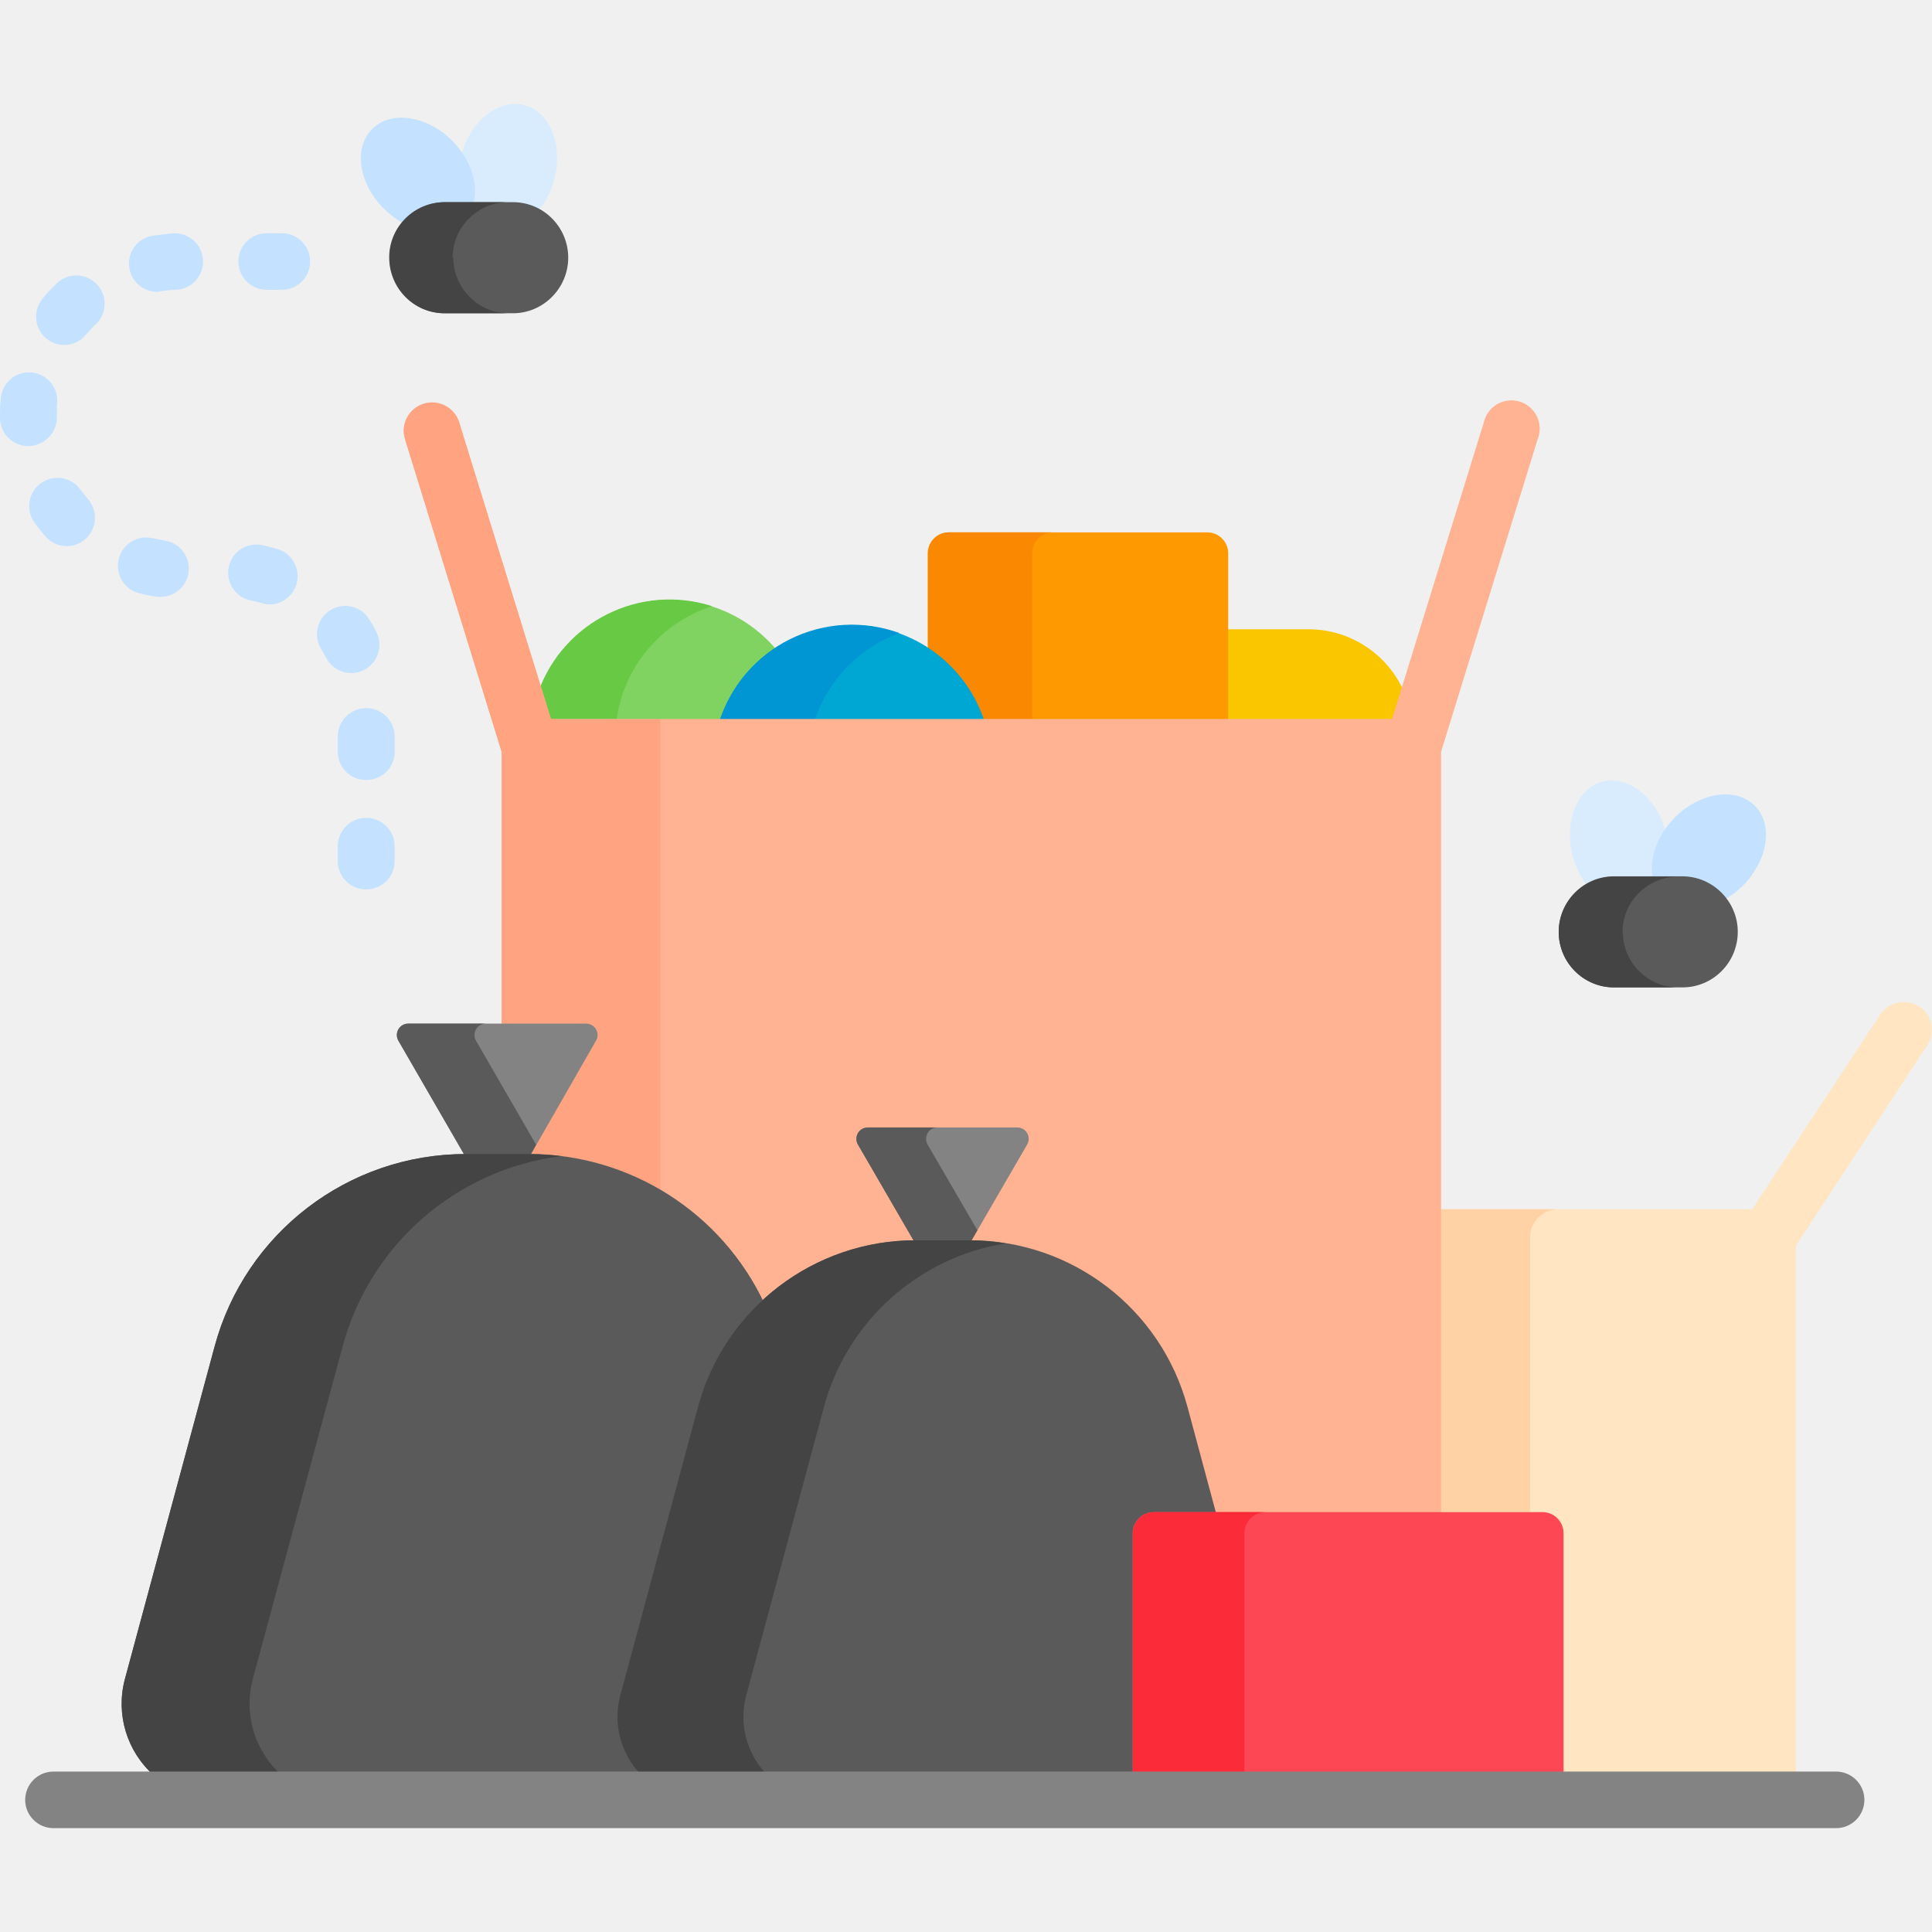
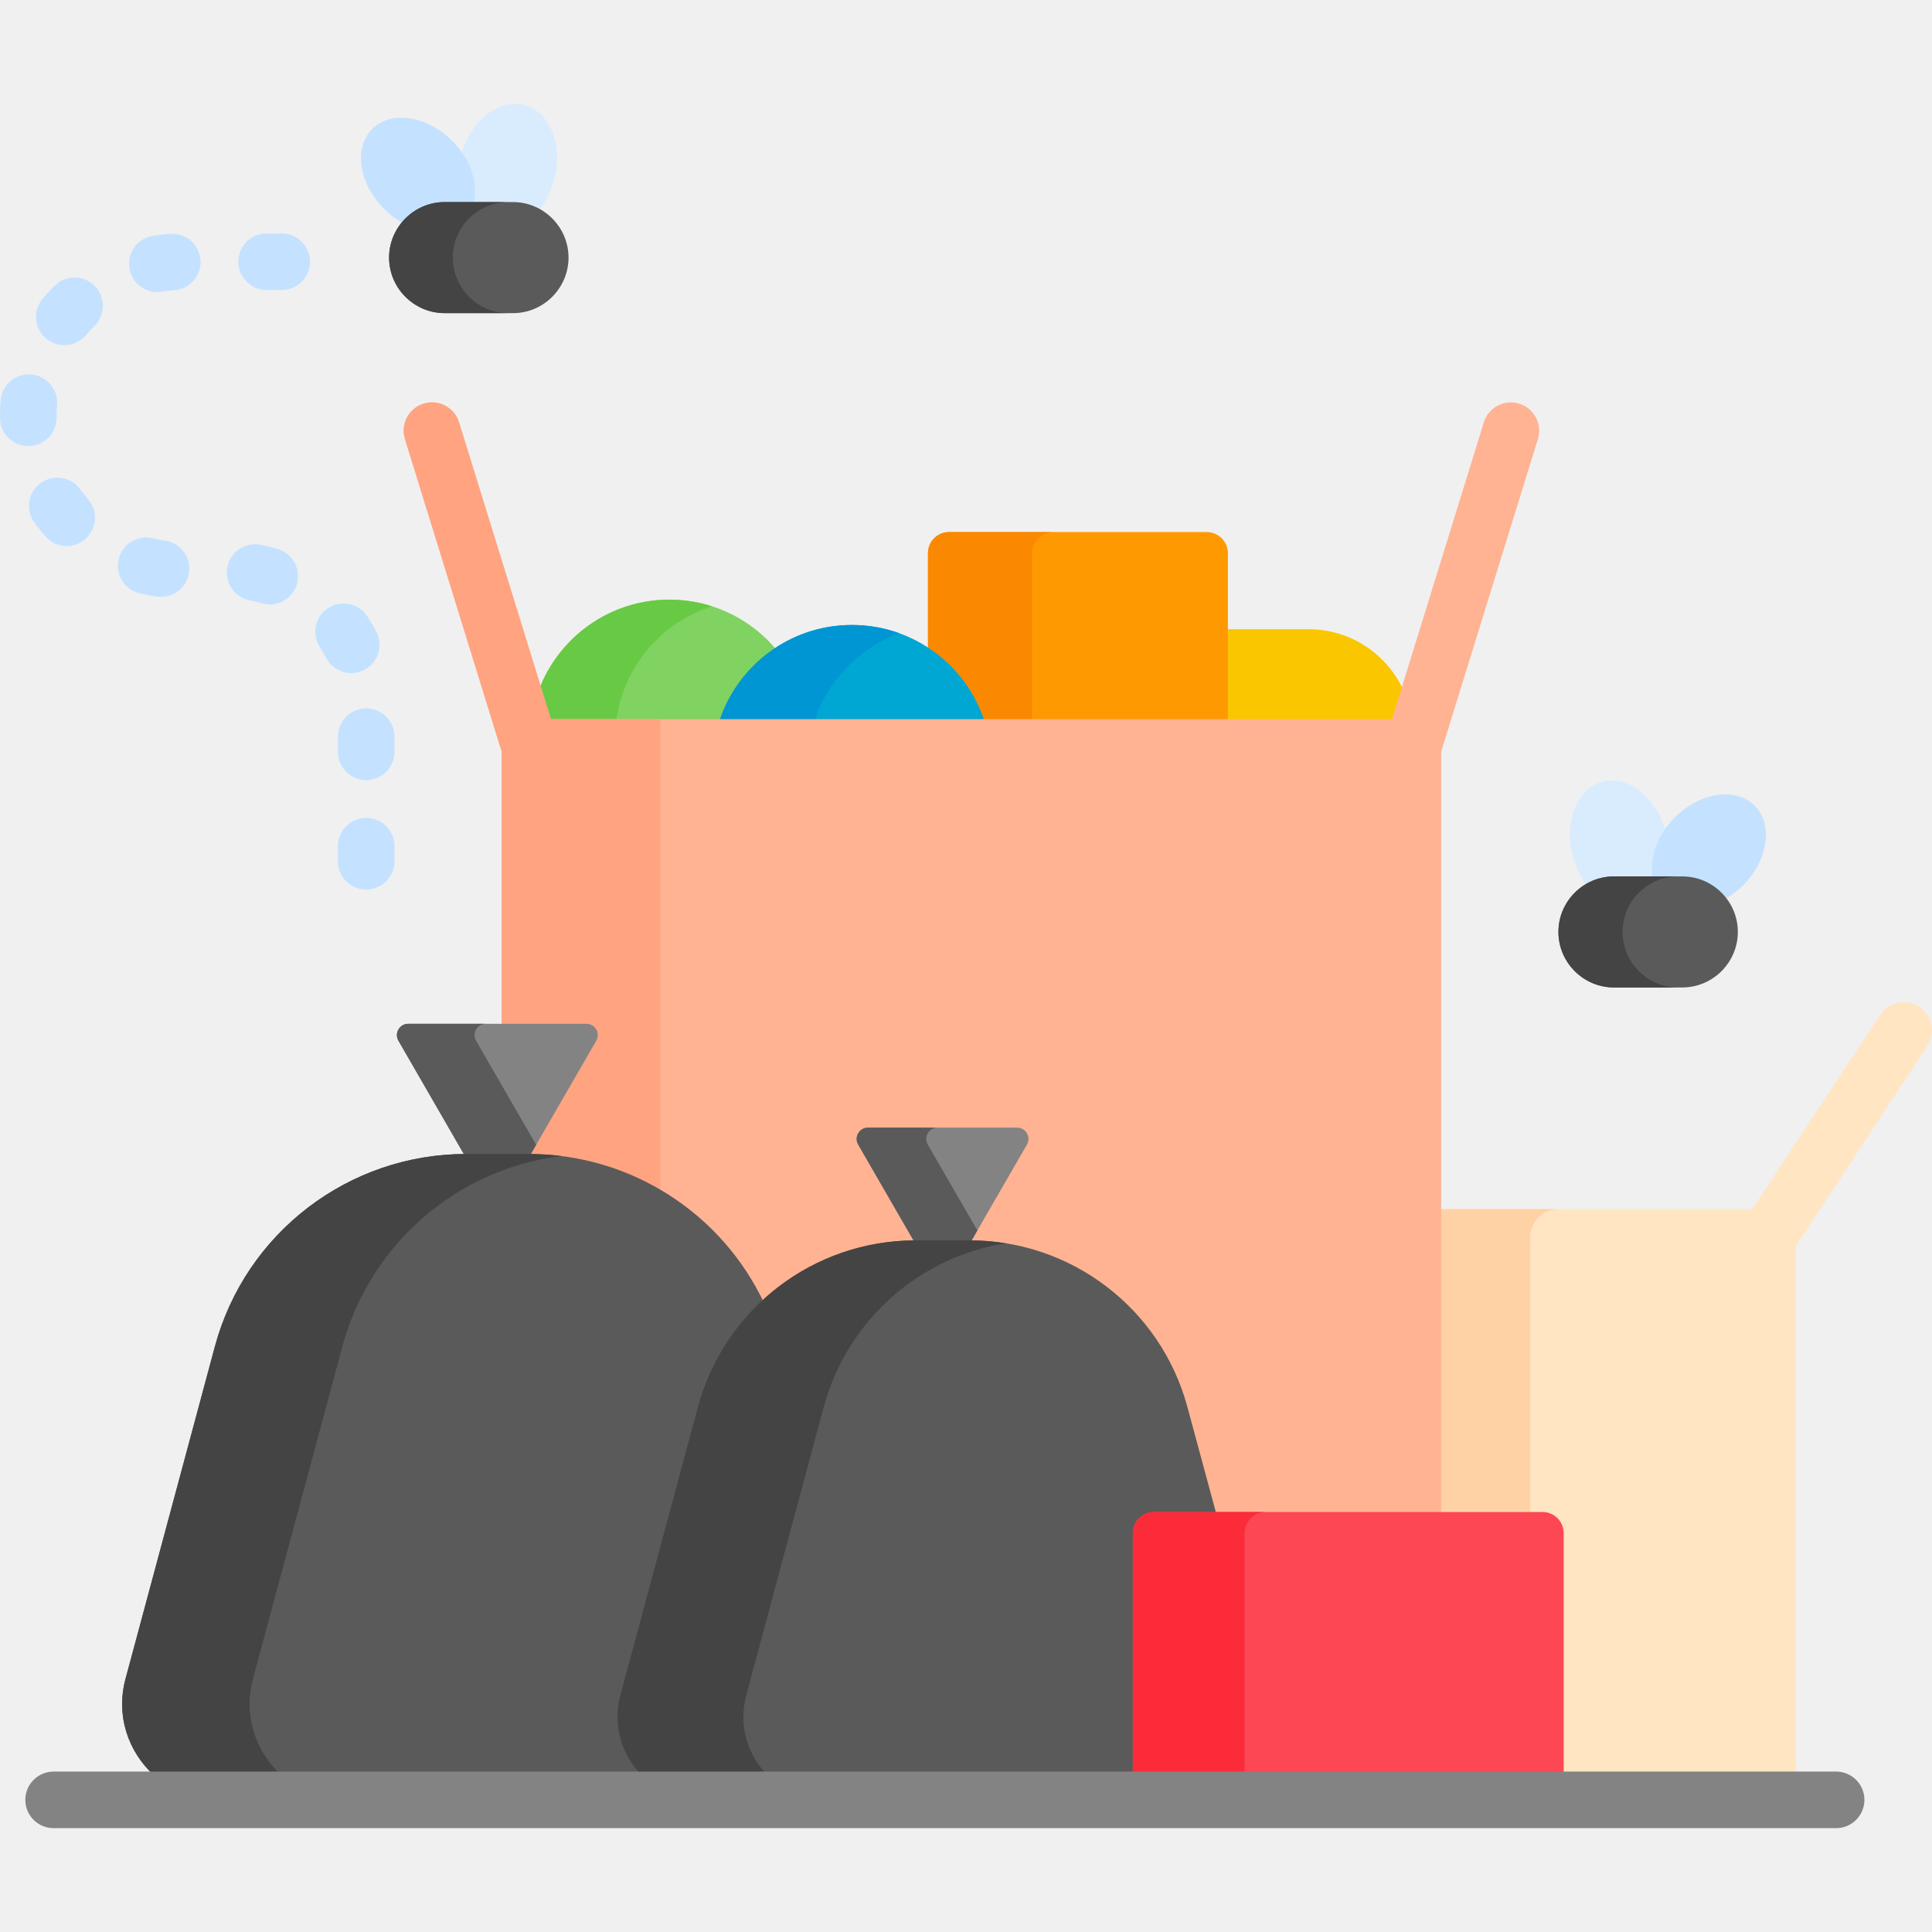
- <svg xmlns="http://www.w3.org/2000/svg" width="56" height="56" fill="none">
-   <g clip-path="url(#a)">
-     <path fill="#FAC600" d="m40.43 20.95.27-.89a3.02 3.02 0 0 0-2.77-1.82h-2.65a3.02 3.02 0 0 0-3 2.71h8.15Z" />
-     <path fill="#FE9901" d="M35.6 20.95v-4.92a.61.61 0 0 0-.62-.6H27.5a.61.61 0 0 0-.61.6v4.92h8.7Z" />
-     <path fill="#FB8801" d="M29.92 20.95v-4.92c0-.33.27-.6.6-.6h-3.01a.61.61 0 0 0-.61.6v4.92h3.02Z" />
-     <path fill="#80D261" d="M15.89 20.95h7.53a4.04 4.04 0 0 0-7.81-.9l.28.9Z" />
-     <path fill="#68CA44" d="M15.89 20.95h1.97c.18-1.59 1.29-2.9 2.78-3.38a4.04 4.04 0 0 0-5.03 2.47l.28.91Z" />
-     <path fill="#00A7D3" d="M28.55 20.95a4.04 4.04 0 0 0-7.71 0h7.71Z" />
-     <path fill="#0096D3" d="M23.59 20.95a4.05 4.05 0 0 1 2.48-2.6 4.03 4.03 0 0 0-5.23 2.6h2.75Z" />
-     <path fill="#D8ECFE" d="M14.87 5.97c.25 0 .5.06.7.17.22-.24.39-.55.49-.91.27-1-.1-1.98-.85-2.18-.74-.2-1.57.44-1.84 1.44a2.2 2.2 0 0 0 .08 1.48h1.42Z" />
-     <path fill="#C4E2FF" d="M12.89 5.97h.81c.2-.57-.03-1.32-.6-1.9-.73-.72-1.77-.88-2.31-.33-.55.54-.4 1.58.34 2.31.19.19.4.34.61.45a1.5 1.5 0 0 1 1.15-.53Z" />
-     <path fill="#5A5A5A" d="M12.89 9.08h1.98c.88 0 1.6-.73 1.6-1.61 0-.89-.72-1.61-1.6-1.61h-1.98c-.89 0-1.61.72-1.61 1.6 0 .9.72 1.62 1.6 1.62Z" />
-     <path fill="#444" d="M13.12 7.47c0-.89.73-1.61 1.61-1.61H12.9c-.89 0-1.61.72-1.61 1.6 0 .9.72 1.62 1.6 1.62h1.85c-.88 0-1.6-.73-1.6-1.61Z" />
-     <path fill="#D8ECFE" d="M46.04 25.71c.22-.12.47-.2.74-.2h1.45c.16-.4.2-.9.05-1.41-.27-1-1.1-1.64-1.84-1.44-.74.2-1.12 1.18-.85 2.18.1.34.25.64.45.87Z" />
-     <path fill="#C4E2FF" d="M50.86 23.35c-.54-.54-1.58-.39-2.31.34-.55.55-.77 1.27-.63 1.82h.84c.48 0 .91.23 1.19.58.2-.1.4-.25.57-.42.73-.74.89-1.77.34-2.32Z" />
-     <path fill="#5A5A5A" d="M48.76 28.62h-1.98c-.88 0-1.6-.72-1.6-1.6 0-.9.72-1.62 1.6-1.62h1.98c.89 0 1.61.73 1.61 1.61 0 .89-.72 1.61-1.6 1.61Z" />
-     <path fill="#444" d="M47.03 27.01c0-.88.73-1.6 1.61-1.6h-1.86c-.88 0-1.6.72-1.6 1.6 0 .89.72 1.61 1.6 1.61h1.86c-.88 0-1.6-.72-1.6-1.6Z" />
-     <path fill="#FFE5C2" d="M55.63 29.18a.82.82 0 0 0-1.14.24l-3.7 5.63h-9.13v8.89h3.05c.28 0 .5.22.5.5v7.02h6.85V36.1l3.8-5.8a.82.82 0 0 0-.23-1.13Z" />
-     <path fill="#FED2A4" d="M44.35 43.83v-7.96c0-.46.37-.82.82-.82h-3.5v8.78h2.68Z" />
-     <path fill="#FFB392" d="M32.95 51.46v-7.02c0-.28.22-.5.5-.5h8.32V21.79l2.8-9.06a.82.82 0 1 0-1.56-.49l-2.66 8.6H15.97l-2.66-8.6a.82.82 0 0 0-1.57.49l2.8 9.06v29.67h18.4Z" />
-     <path fill="#FFA381" d="M14.54 21.79v7.88H17c.25 0 .4.28.28.5l-1.9 3.28c1.36.01 2.65.38 3.76 1.03V20.85h-3.17l-2.66-8.6a.82.82 0 0 0-1.57.48l2.8 9.06Z" />
-     <path fill="#838383" d="M13.5 33.56h1.83l1.95-3.4a.33.33 0 0 0-.28-.49h-5.17a.33.33 0 0 0-.28.5l1.96 3.39Z" />
-     <path fill="#5A5A5A" d="M13.5 33.56h1.83l.21-.38-1.74-3.01a.33.33 0 0 1 .28-.5h-2.25a.33.33 0 0 0-.28.5l1.96 3.39Z" />
-     <path fill="#5A5A5A" d="M4.47 51.46h14.27l-.16-.18a2.3 2.3 0 0 1-.5-2.12l2.25-8.34a6.4 6.4 0 0 1 1.83-3.03 7.54 7.54 0 0 0-6.83-4.34H13.5a7.54 7.54 0 0 0-7.28 5.58l-2.6 9.64a2.77 2.77 0 0 0 .84 2.79Z" />
-     <path fill="#444" d="M4.47 51.46h3.7a2.77 2.77 0 0 1-.84-2.8l2.6-9.63a7.54 7.54 0 0 1 6.34-5.52c-.31-.04-.62-.06-.94-.06H13.5a7.54 7.54 0 0 0-7.28 5.58l-2.6 9.64a2.77 2.77 0 0 0 .84 2.79Z" />
-     <path fill="#838383" d="M26.54 36.06h1.56l1.67-2.88a.33.33 0 0 0-.29-.5h-4.32a.33.33 0 0 0-.29.5l1.67 2.88Z" />
-     <path fill="#5A5A5A" d="M26.54 36.06h1.56l.23-.4-1.44-2.48a.33.33 0 0 1 .29-.5h-2.02a.33.33 0 0 0-.29.5l1.67 2.88Z" />
-     <path fill="#5A5A5A" d="M32.95 51.46v-7.02c0-.28.22-.5.5-.5h1.82l-.85-3.16a6.53 6.53 0 0 0-6.3-4.83h-1.58a6.53 6.53 0 0 0-6.31 4.84l-2.25 8.35a2.4 2.4 0 0 0 .62 2.32h14.35Z" />
-     <path fill="#444" d="M18.6 51.46h3.65a2.4 2.4 0 0 1-.62-2.32l2.25-8.35a6.53 6.53 0 0 1 5.27-4.75 6.55 6.55 0 0 0-1.04-.09h-1.57a6.53 6.53 0 0 0-6.31 4.84l-2.25 8.35a2.4 2.4 0 0 0 .62 2.32Z" />
-     <path fill="#FD4755" d="M45.32 51.46v-7.02a.61.61 0 0 0-.6-.61H33.44a.61.61 0 0 0-.61.6v7.03h12.48Z" />
-     <path fill="#FB2B3A" d="M36.07 51.46v-7.02c0-.34.28-.61.62-.61h-3.24a.61.61 0 0 0-.61.6v7.03h3.23Z" />
-     <path fill="#838383" d="M53.22 52.99H1.55a.82.82 0 1 1 0-1.64h51.67a.82.82 0 1 1 0 1.64Z" />
-     <path fill="#C4E2FF" d="M10.61 25.78a.82.82 0 0 1-.82-.82v-.43a.82.82 0 1 1 1.65 0v.43c0 .46-.37.82-.83.82Zm0-3.17a.82.82 0 0 1-.82-.82v-.44a.82.82 0 1 1 1.65 0v.44c0 .46-.37.82-.83.82Zm-.43-3.1a.82.82 0 0 1-.73-.45l-.17-.3a.82.82 0 0 1 1.36-.9c.1.15.2.3.27.46a.82.82 0 0 1-.73 1.19Zm-2.36-1.99a.82.82 0 0 1-.24-.04 3.2 3.2 0 0 0-.34-.08.82.82 0 0 1 .3-1.61c.18.03.35.08.52.13a.82.82 0 0 1-.24 1.6Zm-3.15-.22h-.12a5.26 5.26 0 0 1-.5-.1.82.82 0 1 1 .38-1.6l.35.07a.82.82 0 0 1-.11 1.63Zm-2.74-1.47a.82.82 0 0 1-.61-.28 5.32 5.32 0 0 1-.32-.4.82.82 0 1 1 1.33-.96l.22.28a.82.82 0 0 1-.62 1.36Zm-1.11-2.9a.82.82 0 0 1-.82-.81v-.07c0-.15 0-.3.02-.45a.82.82 0 1 1 1.63.14v.36c0 .45-.37.82-.82.83H.82ZM1.86 10a.82.82 0 0 1-.62-1.35c.1-.13.22-.26.35-.38a.82.82 0 1 1 1.14 1.17l-.24.26c-.16.2-.4.3-.63.3Zm2.7-1.54a.82.82 0 0 1-.13-1.63l.51-.06a.82.82 0 1 1 .1 1.63 3.66 3.66 0 0 0-.48.06Zm3.6-.06h-.43a.82.82 0 1 1 0-1.64h.44a.82.82 0 1 1 0 1.64Z" />
+ <svg xmlns="http://www.w3.org/2000/svg" width="56" height="56" viewBox="0 0 56 56" fill="none">
+   <g clip-path="url(#clip0_107_1313)">
+     <path d="M40.427 20.955L40.704 20.062C40.239 18.989 39.172 18.238 37.928 18.238H35.283C33.716 18.238 32.428 19.429 32.274 20.955H40.427Z" fill="#FAC600" />
+     <path d="M35.591 20.955V16.034C35.591 15.696 35.317 15.422 34.978 15.422H27.51C27.172 15.422 26.898 15.696 26.898 16.034V20.955H35.591Z" fill="#FE9901" />
+     <path d="M29.917 20.955V16.034C29.917 15.696 30.191 15.422 30.529 15.422H27.51C27.172 15.422 26.898 15.696 26.898 16.034V20.955H29.917Z" fill="#FB8801" />
+     <path d="M15.888 20.955H23.416C23.185 18.943 21.477 17.381 19.404 17.381C17.657 17.381 16.169 18.489 15.605 20.042L15.888 20.955Z" fill="#80D261" />
+     <path d="M15.888 20.955H17.855C18.039 19.36 19.15 18.048 20.636 17.573C20.248 17.448 19.834 17.381 19.404 17.381C17.657 17.381 16.169 18.489 15.605 20.042L15.888 20.955Z" fill="#68CA44" />
+     <path d="M28.553 20.955C28.042 19.31 26.508 18.115 24.694 18.115C22.881 18.115 21.347 19.31 20.836 20.955H28.553Z" fill="#00A7D3" />
+     <path d="M23.588 20.955C23.963 19.748 24.888 18.784 26.07 18.356C25.641 18.2 25.178 18.115 24.694 18.115C22.881 18.115 21.347 19.31 20.835 20.955H23.588Z" fill="#0096D3" />
+     <path d="M14.869 5.967C15.124 5.967 15.365 6.031 15.576 6.144C15.787 5.9 15.958 5.588 16.057 5.23C16.333 4.23 15.955 3.253 15.213 3.048C14.47 2.843 13.644 3.487 13.368 4.486C13.218 5.026 13.261 5.558 13.448 5.967H14.869Z" fill="#D8ECFE" />
+     <path d="M12.888 5.967H13.704C13.892 5.403 13.675 4.65 13.104 4.079C12.37 3.346 11.334 3.193 10.789 3.737C10.245 4.282 10.398 5.318 11.131 6.052C11.319 6.24 11.528 6.39 11.743 6.5C12.018 6.174 12.429 5.967 12.888 5.967Z" fill="#C4E2FF" />
+     <path d="M12.888 9.077H14.869C15.754 9.077 16.479 8.352 16.479 7.467C16.479 6.582 15.754 5.857 14.869 5.857H12.888C12.003 5.857 11.278 6.582 11.278 7.467C11.278 8.352 12.003 9.077 12.888 9.077Z" fill="#5A5A5A" />
+     <path d="M13.125 7.467C13.125 6.582 13.849 5.857 14.735 5.857H12.888C12.003 5.857 11.278 6.582 11.278 7.467C11.278 8.352 12.003 9.076 12.888 9.076H14.735C13.849 9.076 13.125 8.352 13.125 7.467Z" fill="#444444" />
+     <path d="M46.036 25.712C46.256 25.585 46.51 25.512 46.781 25.512H48.233C48.394 25.113 48.424 24.61 48.283 24.1C48.006 23.101 47.18 22.457 46.438 22.662C45.695 22.867 45.317 23.844 45.594 24.844C45.687 25.18 45.843 25.475 46.036 25.712Z" fill="#D8ECFE" />
+     <path d="M50.861 23.352C50.316 22.807 49.28 22.96 48.547 23.693C47.999 24.241 47.775 24.957 47.924 25.512H48.762C49.243 25.512 49.671 25.741 49.946 26.094C50.147 25.986 50.342 25.843 50.52 25.666C51.253 24.933 51.406 23.896 50.861 23.352Z" fill="#C4E2FF" />
+     <path d="M48.763 28.622H46.781C45.896 28.622 45.172 27.898 45.172 27.012C45.172 26.127 45.896 25.403 46.781 25.403H48.763C49.648 25.403 50.372 26.127 50.372 27.012C50.372 27.898 49.648 28.622 48.763 28.622Z" fill="#5A5A5A" />
+     <path d="M47.031 27.012C47.031 26.127 47.755 25.403 48.641 25.403H46.781C45.896 25.403 45.172 26.127 45.172 27.012C45.172 27.898 45.896 28.622 46.781 28.622H48.641C47.755 28.622 47.031 27.898 47.031 27.012Z" fill="#444444" />
+     <path d="M55.63 29.183C55.252 28.935 54.743 29.04 54.494 29.418L50.793 35.047H41.663V43.935H44.712C44.989 43.935 45.215 44.161 45.215 44.438V51.459H52.056V36.113L55.865 30.319C56.114 29.941 56.009 29.432 55.63 29.183Z" fill="#FFE5C2" />
+     <path d="M44.354 43.826V35.868C44.354 35.415 44.721 35.047 45.174 35.047H41.663V43.826H44.354Z" fill="#FED2A4" />
+     <path d="M32.945 51.459V44.438C32.945 44.161 33.171 43.935 33.448 43.935H41.772V21.79L44.577 12.726C44.711 12.293 44.469 11.834 44.036 11.7C43.603 11.566 43.144 11.808 43.01 12.241L40.347 20.846H15.968L13.305 12.241C13.171 11.808 12.712 11.566 12.279 11.7C11.846 11.834 11.604 12.293 11.738 12.726L14.543 21.79V51.459H32.945Z" fill="#FFB392" />
+     <path d="M14.543 21.79V29.675H16.999C17.252 29.675 17.409 29.948 17.283 30.167L15.388 33.45C16.742 33.46 18.027 33.831 19.139 34.482V20.846H15.968L13.305 12.241C13.171 11.808 12.712 11.566 12.279 11.7C11.846 11.834 11.604 12.293 11.738 12.726L14.543 21.79Z" fill="#FFA381" />
+     <path d="M13.506 33.558C13.508 33.558 13.509 33.558 13.511 33.558H15.325L17.283 30.167C17.409 29.948 17.252 29.675 16.999 29.675H11.833C11.58 29.675 11.422 29.948 11.549 30.167L13.506 33.558Z" fill="#838383" />
+     <path d="M13.506 33.558C13.508 33.558 13.509 33.558 13.511 33.558H15.325L15.541 33.184L13.799 30.167C13.673 29.948 13.831 29.675 14.083 29.675H11.833C11.58 29.675 11.422 29.948 11.549 30.167L13.506 33.558Z" fill="#5A5A5A" />
+     <path d="M4.466 51.459H18.741L18.582 51.278C18.073 50.697 17.889 49.907 18.089 49.164L20.334 40.818C20.654 39.628 21.299 38.591 22.158 37.791C20.935 35.177 18.292 33.449 15.329 33.449H13.511C10.1 33.449 7.114 35.738 6.228 39.031L3.637 48.666C3.35 49.734 3.723 50.79 4.466 51.459Z" fill="#5A5A5A" />
+     <path d="M4.466 51.459H8.161C7.418 50.79 7.045 49.734 7.332 48.666L9.923 39.031C10.727 36.044 13.259 33.883 16.267 33.507C15.959 33.468 15.646 33.448 15.329 33.448H13.511C10.1 33.448 7.114 35.737 6.228 39.031L3.637 48.666C3.35 49.734 3.723 50.79 4.466 51.459Z" fill="#444444" />
+     <path d="M26.541 36.063H28.1L29.766 33.177C29.892 32.958 29.734 32.685 29.482 32.685H25.159C24.906 32.685 24.748 32.958 24.875 33.177L26.541 36.063Z" fill="#838383" />
+     <path d="M26.541 36.063H28.1L28.329 35.665L26.892 33.177C26.766 32.958 26.924 32.685 27.177 32.685H25.159C24.906 32.685 24.748 32.958 24.875 33.177L26.541 36.063Z" fill="#5A5A5A" />
+     <path d="M32.945 51.459V44.438C32.945 44.161 33.171 43.935 33.448 43.935H35.27L34.417 40.781C33.647 37.932 31.062 35.953 28.111 35.953H26.537C23.582 35.953 20.995 37.936 20.228 40.789L17.983 49.135C17.748 50.011 18.025 50.877 18.602 51.459H32.945Z" fill="#5A5A5A" />
+     <path d="M18.602 51.459H22.249C21.672 50.877 21.395 50.011 21.631 49.135L23.875 40.789C24.552 38.276 26.64 36.438 29.147 36.036C28.809 35.982 28.463 35.953 28.111 35.953H26.536C23.582 35.953 20.995 37.936 20.228 40.789L17.983 49.135C17.748 50.011 18.025 50.877 18.602 51.459Z" fill="#444444" />
+     <path d="M45.324 51.459V44.438C45.324 44.1 45.05 43.826 44.712 43.826H33.448C33.11 43.826 32.836 44.1 32.836 44.438V51.459H45.324Z" fill="#FD4755" />
+     <path d="M36.075 51.459V44.438C36.075 44.1 36.349 43.826 36.687 43.826H33.448C33.11 43.826 32.836 44.1 32.836 44.438V51.459H36.075Z" fill="#FB2B3A" />
+     <path d="M53.221 52.99H1.555C1.102 52.99 0.734 52.623 0.734 52.17C0.734 51.717 1.102 51.35 1.555 51.35H53.221C53.674 51.35 54.041 51.717 54.041 52.17C54.041 52.623 53.674 52.99 53.221 52.99Z" fill="#838383" />
+     <path d="M10.615 25.784C10.162 25.784 9.795 25.417 9.795 24.964V24.527C9.795 24.074 10.162 23.706 10.615 23.706C11.068 23.706 11.435 24.074 11.435 24.527V24.964C11.435 25.417 11.068 25.784 10.615 25.784ZM10.615 22.613C10.162 22.613 9.795 22.245 9.795 21.792V21.355C9.795 20.902 10.162 20.534 10.615 20.534C11.068 20.534 11.435 20.902 11.435 21.355V21.792C11.435 22.245 11.068 22.613 10.615 22.613ZM10.181 19.51C9.883 19.51 9.595 19.347 9.45 19.063C9.398 18.961 9.339 18.861 9.276 18.764C9.026 18.386 9.13 17.878 9.508 17.628C9.886 17.378 10.395 17.482 10.645 17.86C10.742 18.007 10.831 18.16 10.911 18.316C11.117 18.72 10.957 19.214 10.554 19.42C10.434 19.481 10.307 19.51 10.181 19.51ZM7.818 17.522C7.738 17.522 7.657 17.51 7.576 17.485C7.465 17.451 7.352 17.422 7.239 17.401C6.794 17.315 6.503 16.885 6.588 16.44C6.674 15.995 7.102 15.704 7.549 15.789C7.721 15.822 7.893 15.865 8.06 15.917C8.493 16.051 8.736 16.511 8.602 16.943C8.493 17.296 8.169 17.522 7.818 17.522ZM4.668 17.301C4.63 17.301 4.592 17.299 4.554 17.293C4.383 17.27 4.212 17.237 4.045 17.197C3.604 17.09 3.334 16.647 3.44 16.207C3.546 15.766 3.989 15.495 4.43 15.602C4.545 15.63 4.663 15.652 4.78 15.668C5.229 15.731 5.542 16.145 5.479 16.594C5.422 17.004 5.071 17.301 4.668 17.301ZM1.934 15.827C1.707 15.827 1.48 15.733 1.318 15.549C1.204 15.419 1.096 15.284 0.996 15.144C0.731 14.777 0.814 14.264 1.182 13.999C1.549 13.735 2.062 13.818 2.327 14.185C2.396 14.282 2.471 14.376 2.55 14.465C2.849 14.805 2.816 15.323 2.476 15.623C2.32 15.76 2.127 15.827 1.934 15.827ZM0.82 12.929C0.372 12.929 0.006 12.568 0 12.118L0 12.055C0 11.903 0.007 11.752 0.019 11.603C0.057 11.151 0.455 10.815 0.906 10.854C1.357 10.893 1.692 11.29 1.654 11.741C1.645 11.844 1.641 11.95 1.641 12.056L1.641 12.099C1.646 12.552 1.283 12.924 0.83 12.929C0.827 12.929 0.824 12.929 0.82 12.929ZM1.863 10.005C1.677 10.005 1.49 9.942 1.337 9.813C0.99 9.522 0.944 9.005 1.235 8.658C1.345 8.526 1.464 8.398 1.587 8.278C1.91 7.961 2.429 7.966 2.747 8.29C3.064 8.613 3.058 9.133 2.735 9.45C2.65 9.533 2.569 9.621 2.492 9.712C2.33 9.905 2.098 10.005 1.863 10.005ZM4.559 8.466C4.164 8.466 3.817 8.18 3.751 7.778C3.678 7.331 3.981 6.909 4.428 6.836C4.597 6.808 4.77 6.788 4.941 6.777C5.393 6.747 5.784 7.09 5.813 7.542C5.843 7.994 5.5 8.385 5.048 8.414C4.929 8.422 4.81 8.436 4.693 8.455C4.648 8.462 4.603 8.466 4.559 8.466ZM8.166 8.406H7.729C7.276 8.406 6.908 8.039 6.908 7.586C6.908 7.133 7.276 6.766 7.729 6.766H8.166C8.619 6.766 8.986 7.133 8.986 7.586C8.986 8.039 8.619 8.406 8.166 8.406Z" fill="#C4E2FF" />
  </g>
  <defs>
-     <clipPath id="a">
-       <path fill="#fff" d="M0 0h56v56H0z" />
+     <clipPath id="clip0_107_1313">
+       <rect width="56" height="56" fill="white" />
    </clipPath>
  </defs>
</svg>
